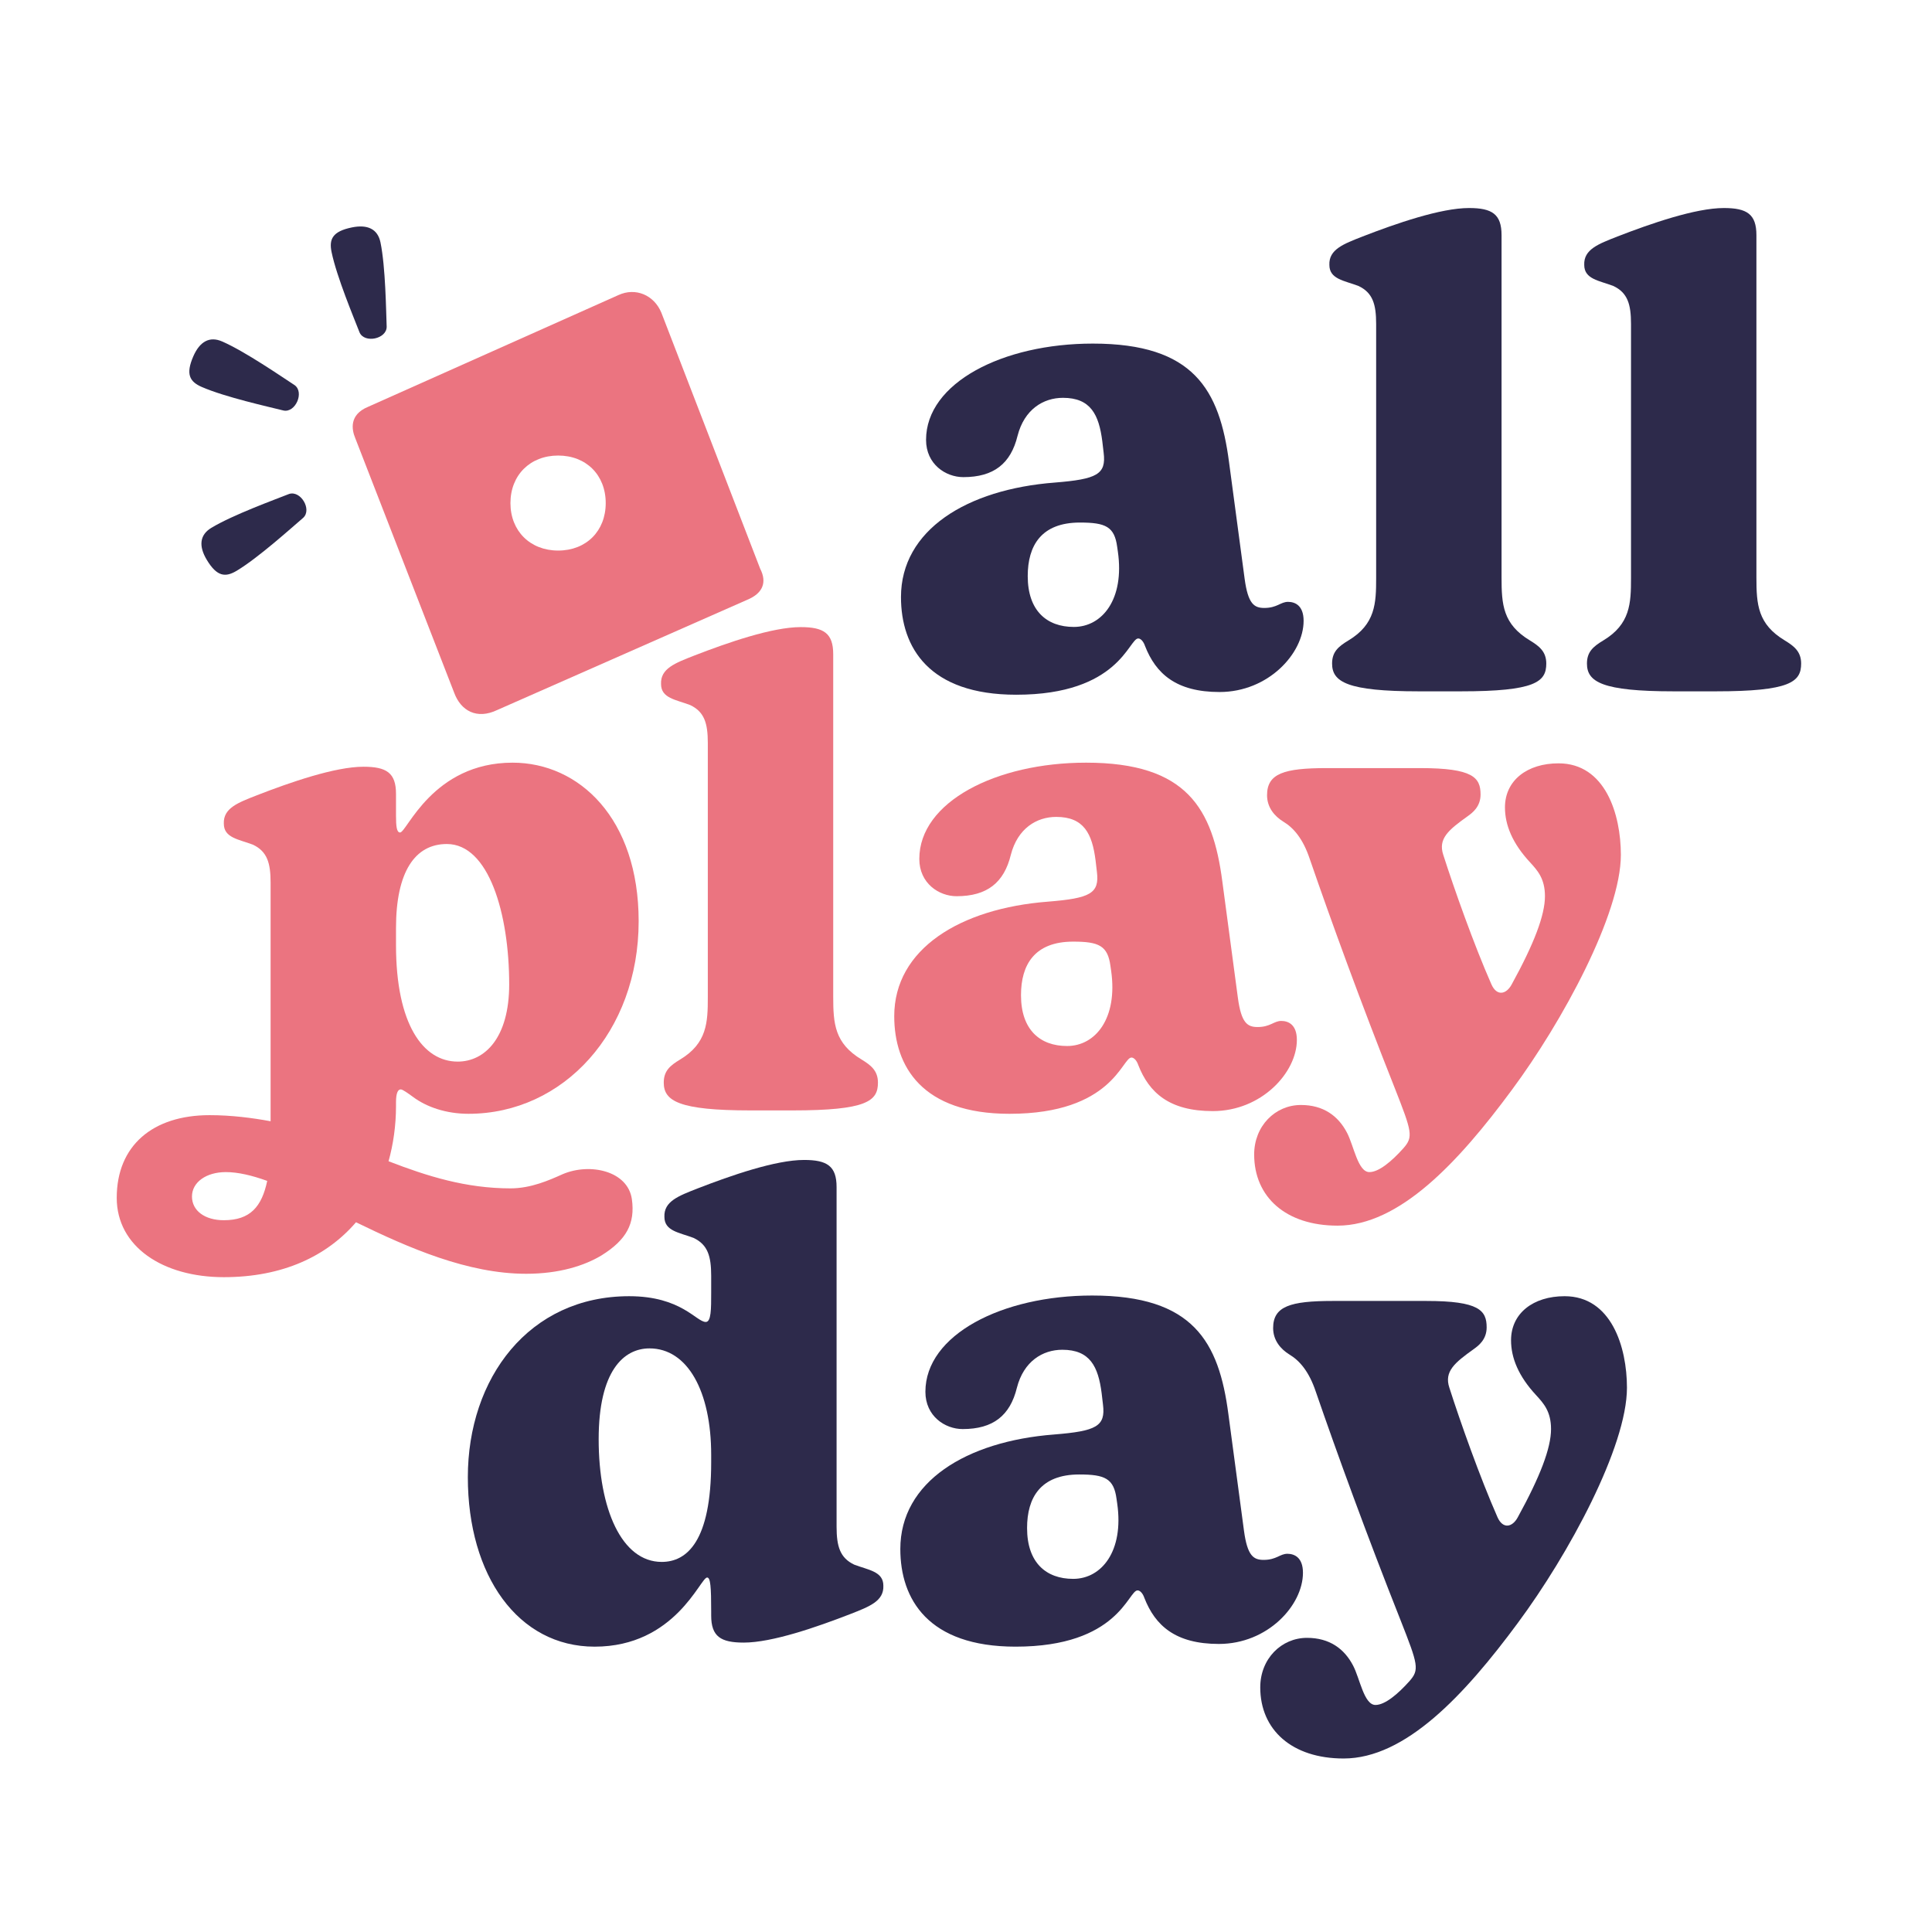
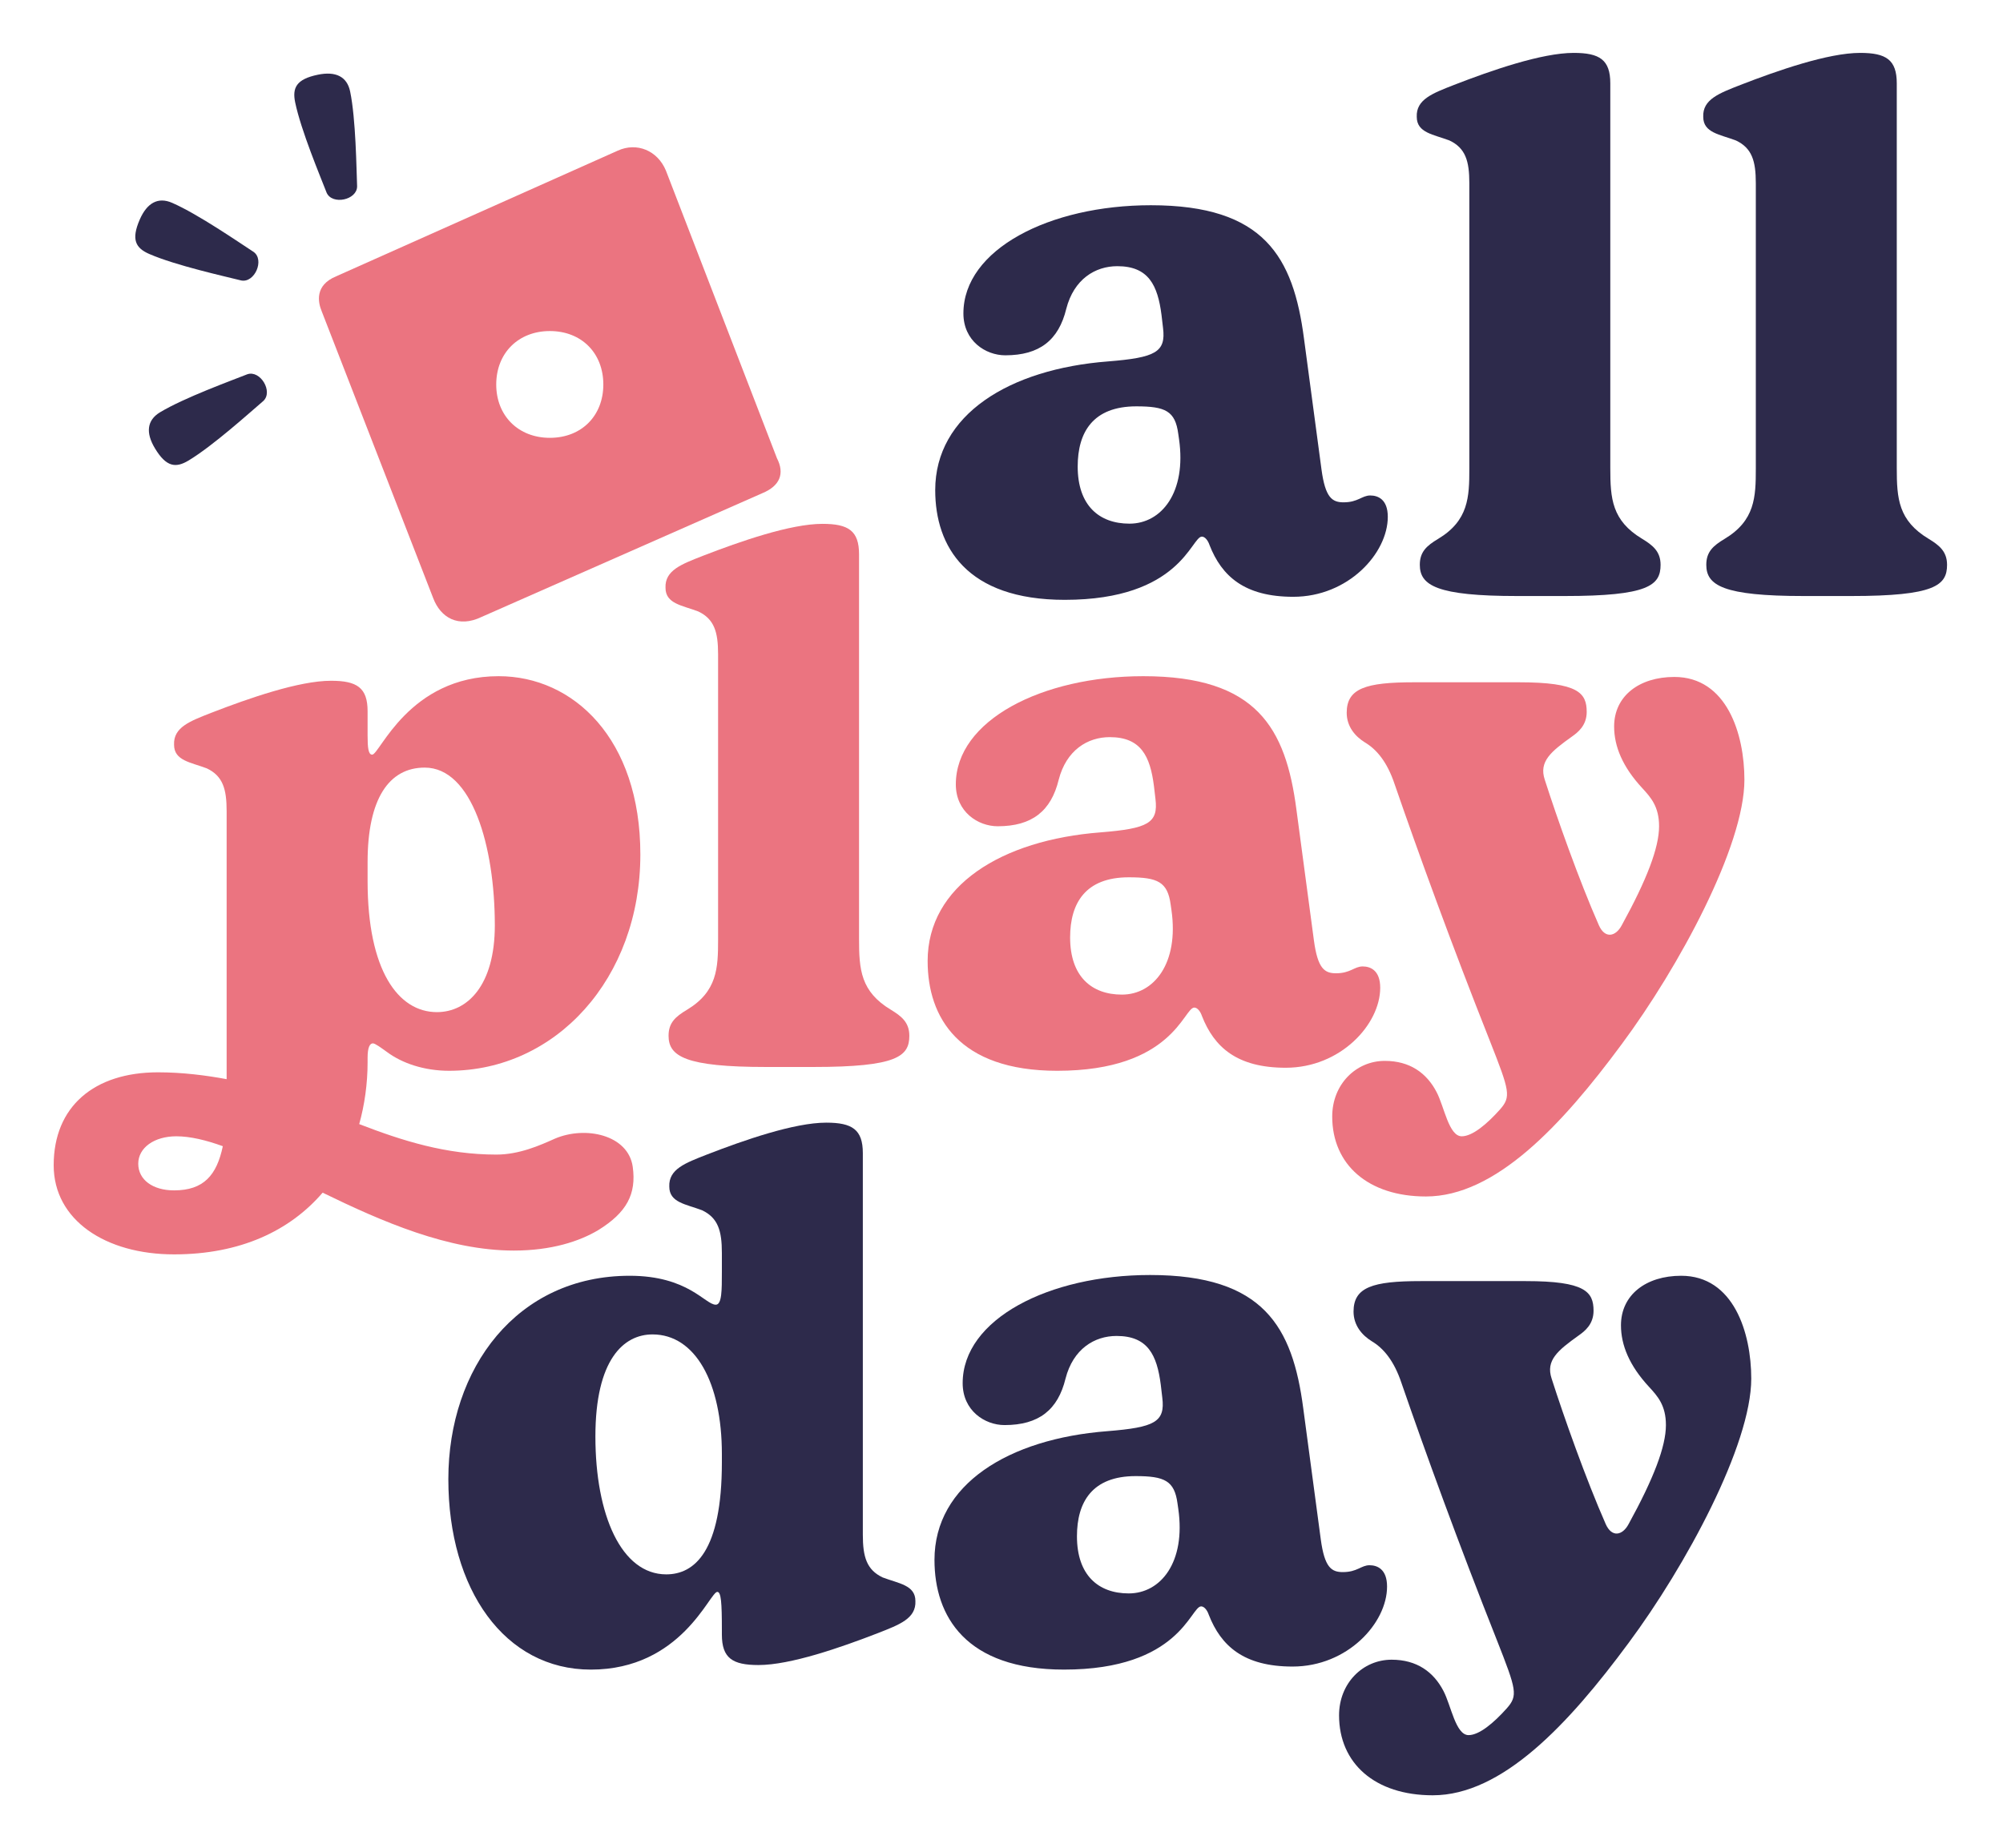
- <svg xmlns="http://www.w3.org/2000/svg" id="Layer_1" data-name="Layer 1" width="117.704mm" height="118.565mm" viewBox="0 0 333.65 336.09">
+ <svg xmlns="http://www.w3.org/2000/svg" id="Layer_1" data-name="Layer 1" viewBox="12 28 310 286">
  <defs>
    <style>
      .cls-1 {
        fill: #eb7480;
      }

      .cls-2 {
        fill: #2d2a4b;
      }
    </style>
  </defs>
  <g>
    <g>
      <path class="cls-2" d="M156.741,103.874c0-11.674,11.437-18.751,26.768-19.928,7.31-.59,8.962-1.417,8.49-5.189l-.235-2.005c-.59-4.599-2.005-7.547-6.839-7.547-3.42,0-6.722,2.005-7.902,6.604-1.18,4.835-4.127,7.192-9.434,7.192-3.065,0-6.485-2.24-6.485-6.485,0-9.906,13.324-16.746,29.008-16.746,17.571,0,22.051,8.019,23.703,20.636l2.712,20.283c.59,4.362,1.65,5.07,3.42,5.07,2.24,0,2.83-1.06,4.127-1.06,1.178,0,2.712.59,2.712,3.302,0,5.66-6.132,12.382-14.623,12.382-7.547,0-11.084-3.184-12.971-8.019-.235-.707-.707-1.297-1.178-1.297-1.652,0-3.302,9.787-21.226,9.787-15.211,0-20.046-8.254-20.046-16.979ZM194.475,95.972l-.119-.825c-.47-3.537-2.005-4.245-6.485-4.245-6.722,0-9.079,4.008-9.079,9.315,0,6.014,3.302,8.844,8.017,8.844,4.954,0,8.844-4.835,7.666-13.089Z" />
      <path class="cls-2" d="M266.174,111.421c1.533.943,2.83,1.885,2.83,4.008,0,3.184-1.887,4.835-14.859,4.835h-7.31c-12.499,0-15.094-1.65-15.094-4.835,0-2.005,1.06-2.947,2.83-4.008,4.717-2.832,4.835-6.487,4.835-10.849v-44.221c0-3.42-.59-5.425-3.067-6.602-2.475-.944-5.07-1.18-5.07-3.657-.118-2.712,2.477-3.655,5.777-4.952,5.779-2.24,13.561-4.952,18.514-4.952,4.01,0,5.662,1.06,5.662,4.717v59.55c0,4.715.235,8.135,4.952,10.967Z" />
      <path class="cls-2" d="M310.512,111.421c1.533.943,2.83,1.885,2.83,4.008,0,3.184-1.887,4.835-14.859,4.835h-7.31c-12.499,0-15.094-1.65-15.094-4.835,0-2.005,1.06-2.947,2.83-4.008,4.717-2.832,4.835-6.487,4.835-10.849v-44.221c0-3.42-.59-5.425-3.067-6.602-2.475-.944-5.07-1.18-5.07-3.657-.118-2.712,2.477-3.655,5.777-4.952,5.779-2.24,13.561-4.952,18.514-4.952,4.01,0,5.662,1.06,5.662,4.717v59.55c0,4.715.235,8.135,4.952,10.967Z" />
    </g>
    <g>
      <path class="cls-1" d="M20.308,208.379c0-9.081,6.25-14.386,16.154-14.386,3.774,0,7.429.47,10.614,1.06v-41.507c0-3.42-.59-5.425-3.067-6.604-2.475-.943-5.07-1.18-5.07-3.655-.118-2.712,2.477-3.657,5.777-4.952,5.779-2.242,13.561-4.954,18.514-4.954,4.01,0,5.662,1.062,5.662,4.717v3.774c0,1.885.118,2.947.707,2.947,1.178,0,5.66-12.146,19.574-12.146,11.556,0,21.933,9.669,21.933,27.593,0,19.223-13.089,33.49-29.598,33.49-3.892,0-7.312-1.178-9.669-2.947-.825-.59-1.77-1.297-2.122-1.297-.472,0-.825.59-.825,2.24v.707c0,3.302-.472,6.604-1.297,9.552,6.72,2.595,13.442,4.717,21.226,4.717,3.537,0,6.72-1.415,9.079-2.475,4.717-2.005,11.319-.59,12.027,4.362.59,4.245-.943,7.075-5.305,9.787-2.949,1.77-7.312,3.184-13.089,3.184-10.142,0-20.401-4.482-29.6-8.962-5.07,5.895-12.734,9.552-22.994,9.552-10.614,0-18.631-5.307-18.631-13.797ZM38.939,212.269c4.599,0,6.604-2.358,7.547-6.839-2.595-.943-5.07-1.533-7.194-1.533-3.42,0-5.895,1.77-5.895,4.245,0,2.477,2.24,4.127,5.542,4.127ZM88.583,171.233c0-12.262-3.537-24.409-10.849-24.409-5.542,0-8.842,4.835-8.842,14.622v2.949c0,13.797,4.715,20.281,10.73,20.281,4.717,0,8.962-4.127,8.962-13.444Z" />
      <path class="cls-1" d="M149.905,184.324c1.533.943,2.83,1.885,2.83,4.008,0,3.184-1.887,4.835-14.859,4.835h-7.31c-12.499,0-15.094-1.65-15.094-4.835,0-2.005,1.06-2.947,2.83-4.008,4.717-2.832,4.835-6.487,4.835-10.849v-44.221c0-3.42-.59-5.425-3.067-6.602-2.475-.944-5.07-1.18-5.07-3.657-.118-2.712,2.477-3.655,5.777-4.952,5.779-2.24,13.561-4.952,18.514-4.952,4.01,0,5.662,1.06,5.662,4.717v59.55c0,4.715.235,8.135,4.952,10.967Z" />
      <path class="cls-1" d="M155.568,176.777c0-11.674,11.437-18.751,26.768-19.928,7.31-.59,8.962-1.417,8.49-5.189l-.235-2.005c-.59-4.599-2.005-7.547-6.839-7.547-3.42,0-6.722,2.005-7.902,6.604-1.18,4.835-4.127,7.192-9.434,7.192-3.065,0-6.485-2.24-6.485-6.485,0-9.906,13.324-16.746,29.008-16.746,17.571,0,22.051,8.019,23.703,20.636l2.712,20.283c.59,4.362,1.65,5.07,3.42,5.07,2.24,0,2.83-1.06,4.127-1.06,1.178,0,2.712.59,2.712,3.302,0,5.66-6.132,12.382-14.623,12.382-7.547,0-11.084-3.184-12.971-8.019-.235-.707-.707-1.297-1.178-1.297-1.652,0-3.302,9.787-21.226,9.787-15.211,0-20.046-8.254-20.046-16.979ZM193.303,168.875l-.119-.825c-.47-3.537-2.005-4.245-6.485-4.245-6.722,0-9.079,4.008-9.079,9.315,0,6.014,3.302,8.844,8.017,8.844,4.954,0,8.844-4.835,7.666-13.089Z" />
      <path class="cls-1" d="M218.185,200.832c0-4.954,3.657-8.609,8.137-8.609,3.892,0,6.487,1.887,8.019,4.835,1.18,2.24,1.887,6.839,3.89,6.839,1.652,0,3.892-1.887,5.897-4.127,1.77-2.005,1.533-2.83-1.533-10.612-5.897-14.859-11.084-29.127-14.741-39.739-1.178-3.537-2.83-5.425-4.598-6.487-1.534-.943-2.83-2.475-2.83-4.598,0-3.774,2.947-4.717,10.377-4.717h16.272c9.199,0,10.496,1.65,10.496,4.598,0,2.122-1.415,3.184-2.242,3.774-3.3,2.358-5.188,3.892-4.245,6.722,1.887,5.895,5.307,15.564,8.372,22.521.944,2.124,2.595,1.77,3.539,0,3.89-7.075,5.777-12.027,5.777-15.329,0-3.065-1.297-4.48-2.595-5.895-3.065-3.302-4.362-6.487-4.362-9.552,0-4.717,3.892-7.666,9.315-7.666,8.137,0,10.849,8.844,10.849,15.921,0,10.259-10.142,29.008-18.984,40.917-9.316,12.619-19.576,23.585-30.307,23.585-8.962,0-14.504-4.954-14.504-12.382Z" />
    </g>
    <g>
      <path class="cls-2" d="M81.389,256.972c0-17.216,10.614-31.485,28.065-31.485,9.081,0,11.674,4.48,13.326,4.48.943,0,.943-2.24.943-5.07v-2.947c0-3.42-.59-5.425-3.065-6.604-2.477-.943-5.072-1.18-5.072-3.655-.118-2.712,2.477-3.655,5.779-4.952,5.777-2.242,13.559-4.954,18.514-4.954,4.01,0,5.66,1.062,5.66,4.717v59.078c0,3.42.59,5.425,3.065,6.604,2.477.943,5.072,1.18,5.072,3.655.118,2.712-2.477,3.657-5.779,4.954-5.777,2.24-13.559,4.952-18.514,4.952-4.008,0-5.66-1.062-5.66-4.717v-.707c0-4.245-.118-5.897-.707-5.897-1.18,0-5.542,12.029-19.574,12.029-13.326,0-22.053-12.382-22.053-29.48ZM123.723,254.377v-1.297c0-11.084-4.127-18.514-10.73-18.514-4.482,0-8.844,3.892-8.844,15.801,0,12.146,4.008,21.343,10.967,21.343,4.362,0,8.607-3.537,8.607-17.334Z" />
      <path class="cls-2" d="M156.627,269.471c0-11.674,11.437-18.749,26.768-19.928,7.31-.59,8.962-1.415,8.49-5.189l-.235-2.003c-.59-4.599-2.005-7.547-6.839-7.547-3.42,0-6.722,2.003-7.902,6.602-1.18,4.835-4.127,7.194-9.434,7.194-3.065,0-6.485-2.242-6.485-6.487,0-9.905,13.324-16.744,29.008-16.744,17.571,0,22.051,8.017,23.703,20.636l2.712,20.281c.59,4.364,1.65,5.072,3.42,5.072,2.24,0,2.83-1.062,4.127-1.062,1.178,0,2.712.59,2.712,3.302,0,5.66-6.132,12.382-14.623,12.382-7.547,0-11.084-3.184-12.971-8.019-.235-.707-.707-1.296-1.178-1.296-1.652,0-3.302,9.787-21.226,9.787-15.211,0-20.046-8.254-20.046-16.981ZM194.361,261.571l-.119-.827c-.47-3.537-2.005-4.245-6.485-4.245-6.722,0-9.079,4.01-9.079,9.316,0,6.014,3.302,8.844,8.017,8.844,4.954,0,8.844-4.835,7.666-13.089Z" />
      <path class="cls-2" d="M219.244,293.527c0-4.952,3.657-8.607,8.137-8.607,3.892,0,6.487,1.885,8.019,4.835,1.18,2.24,1.887,6.839,3.89,6.839,1.652,0,3.892-1.887,5.897-4.127,1.77-2.005,1.533-2.832-1.533-10.614-5.897-14.859-11.084-29.126-14.741-39.739-1.178-3.537-2.83-5.425-4.598-6.485-1.534-.944-2.83-2.477-2.83-4.599,0-3.773,2.947-4.717,10.377-4.717h16.272c9.199,0,10.496,1.652,10.496,4.599,0,2.122-1.415,3.184-2.242,3.773-3.3,2.359-5.188,3.892-4.245,6.722,1.887,5.897,5.307,15.566,8.372,22.523.944,2.122,2.595,1.77,3.539,0,3.89-7.075,5.777-12.029,5.777-15.329,0-3.067-1.297-4.482-2.595-5.897-3.065-3.302-4.362-6.485-4.362-9.552,0-4.717,3.892-7.665,9.315-7.665,8.137,0,10.849,8.844,10.849,15.919,0,10.259-10.142,29.008-18.984,40.919-9.316,12.617-19.576,23.583-30.307,23.583-8.962,0-14.504-4.952-14.504-12.382Z" />
    </g>
  </g>
  <g>
    <path class="cls-1" d="M132.243,98.925l-17.187-44.53c-1.286-3.096-4.5-4.422-7.449-3.073l-43.587,19.454c-3.303,1.373-2.831,3.963-2.231,5.407l17.247,44.384c1.14,3.036,3.882,4.679,7.509,2.928l43.467-19.163c2.682-1.115,3.466-3.016,2.231-5.407ZM97.1,95.775c-4.87,0-8.299-3.407-8.299-8.253,0-4.87,3.429-8.276,8.299-8.276,4.893,0,8.276,3.406,8.276,8.276,0,4.847-3.383,8.253-8.276,8.253Z" />
    <g>
      <path class="cls-2" d="M57.684,43.852c-.467-2.251.163-3.592,3.502-4.284,2.757-.572,4.523.272,5.004,2.595.888,4.282.972,11.986,1.079,14.689-.014,2.123-3.86,2.921-4.717.979-.977-2.522-3.964-9.624-4.868-13.978Z" />
      <path class="cls-2" d="M35.106,67.318c-2.107-.918-2.838-2.207-1.476-5.333,1.125-2.581,2.834-3.535,5.008-2.587,4.009,1.747,10.347,6.128,12.616,7.601,1.725,1.237.156,4.838-1.925,4.416-2.624-.658-10.147-2.321-14.223-4.098Z" />
      <path class="cls-2" d="M41.182,99.286c-1.969,1.186-3.443,1.036-5.202-1.885-1.453-2.412-1.241-4.357.791-5.581,3.746-2.256,10.988-4.887,13.503-5.883,2.007-.69,4.034,2.675,2.486,4.127-2.056,1.758-7.768,6.928-11.577,9.223Z" />
    </g>
  </g>
</svg>
